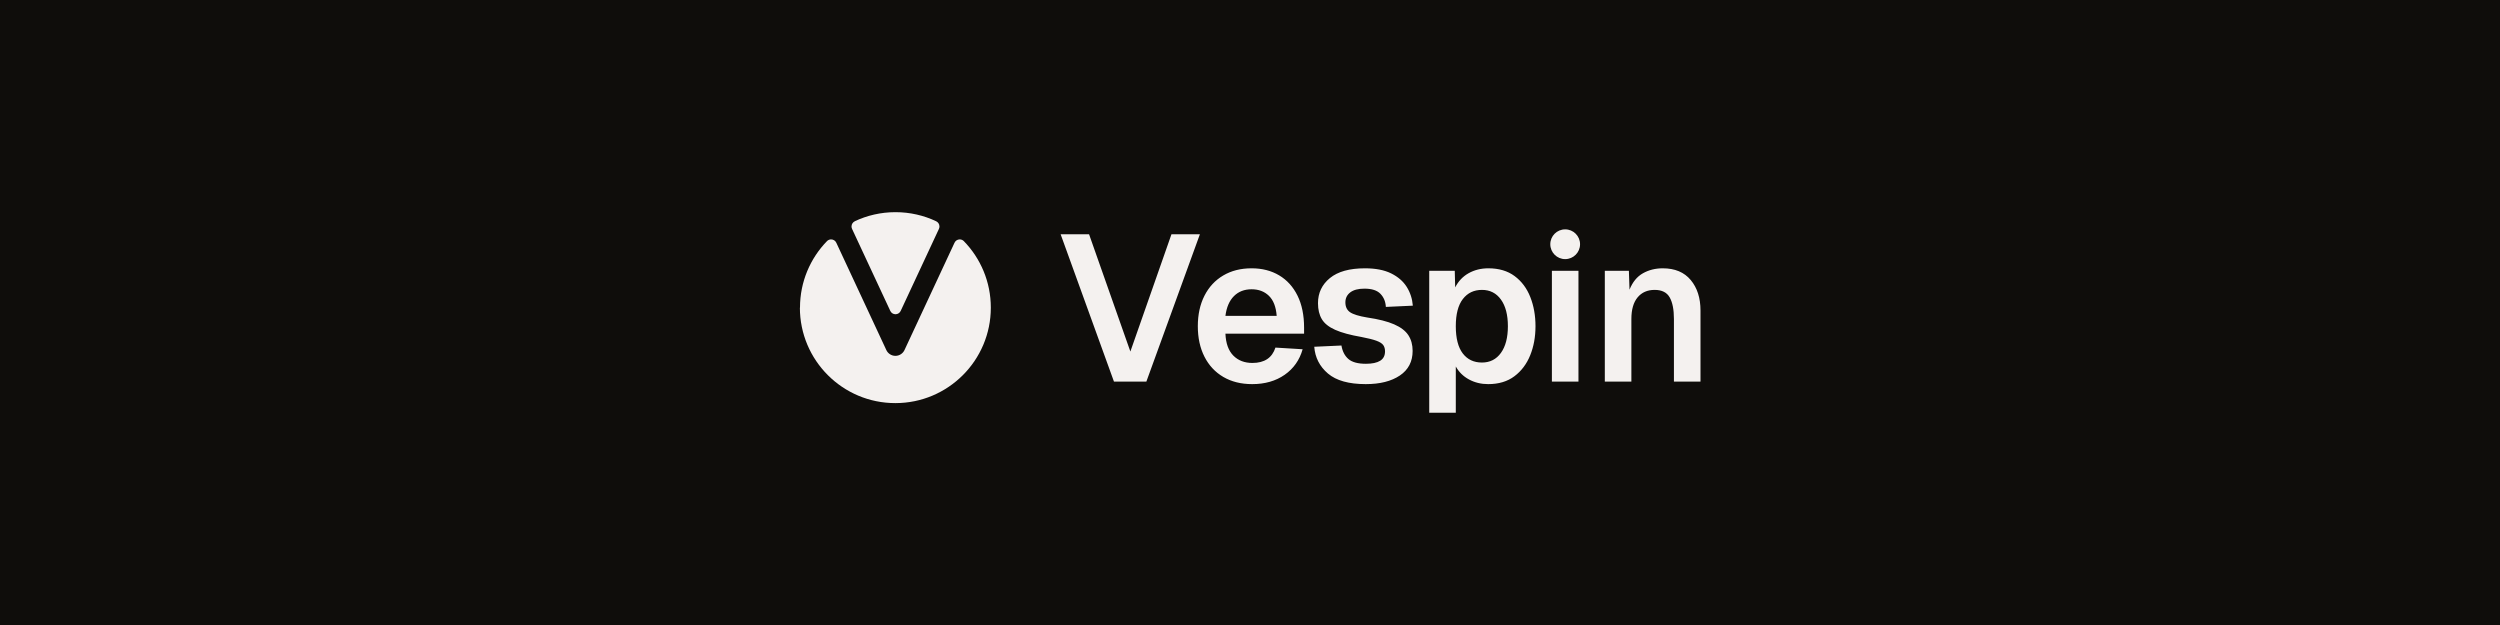
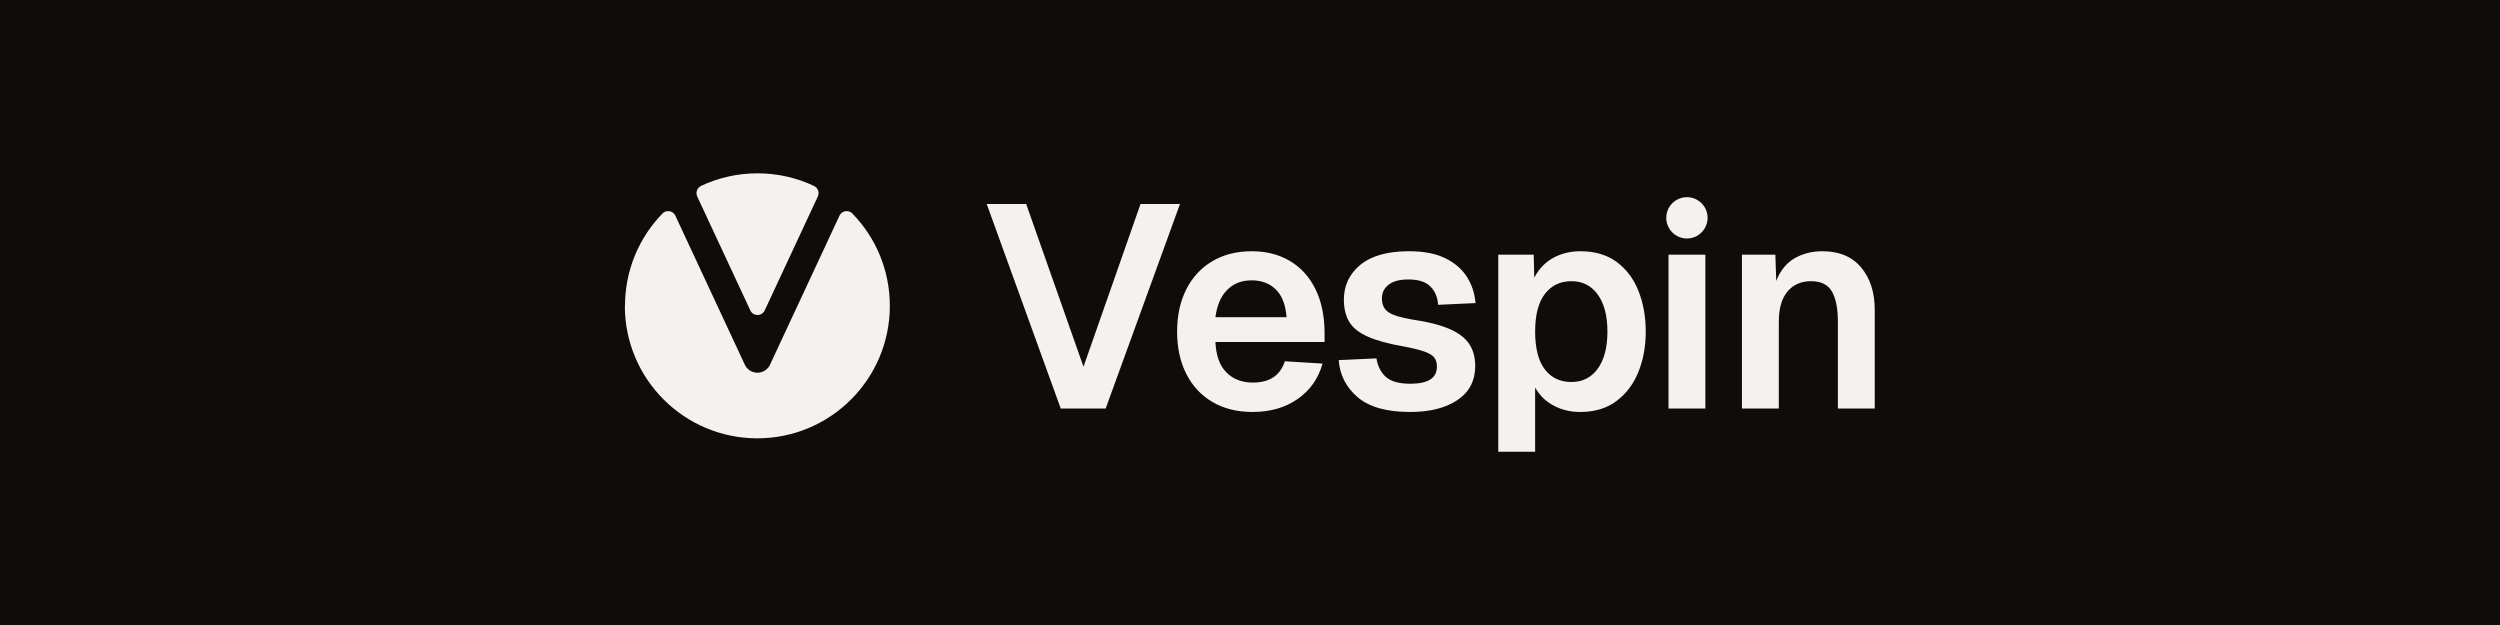
<svg xmlns="http://www.w3.org/2000/svg" viewBox="0 0 3168 792" fill="none">
  <rect width="3168" height="792" fill="#0f0d0b" />
-   <g transform="translate(1013.76 483.6) scale(2.63)">
+   <g transform="translate(792 517.66) scale(3.65)">
    <g transform="translate(0 -81.65) scale(0.92)">
      <path d="M0,50c0,-13.55 5.39,-25.84 14.14,-34.84c0.54,-0.56 1.30,-0.90 2.15,-0.90c1.22,0 2.28,0.73 2.74,1.79l26.14,56.07c0.81,1.84 2.65,3.13 4.80,3.13c2.14,0 3.99,-1.29 4.80,-3.13l26.14,-56.07c0.46,-1.05 1.51,-1.79 2.74,-1.79c0.84,0 1.60,0.34 2.15,0.90c8.75,9.00 14.14,21.29 14.14,34.84c0,27.61 -22.38,50 -50,50c-27.61,0 -50,-22.38 -50,-50zM28.66,4.76c6.46,-3.05 13.70,-4.76 21.33,-4.76c7.63,0 14.86,1.70 21.33,4.76l-0.00,0.01c1.01,0.48 1.72,1.51 1.72,2.71c0,0.47 -0.11,0.92 -0.30,1.32l-19.99,42.87c-0.46,1.05 -1.51,1.79 -2.74,1.79c-1.22,0 -2.28,-0.73 -2.74,-1.79l-19.99,-42.87c-0.19,-0.39 -0.30,-0.84 -0.30,-1.32c0,-1.19 0.70,-2.23 1.72,-2.71z" fill="#f4f1ef" />
    </g>
    <path transform="translate(123.68 0)" d="M43.2 0L27.6 0L1.9 -71L15.6 -71L35.5 -14.5L55.3 -71L69 -71L43.2 0M94.2 1.2L94.2 1.2Q86.2 1.2 80.3 -2.25Q74.4 -5.7 71.2 -12Q68 -18.3 68 -26.7L68 -26.7Q68 -35.1 71.2 -41.4Q74.4 -47.7 80.25 -51.15Q86.1 -54.6 93.9 -54.6L93.9 -54.6Q101.5 -54.6 107.2 -51.2Q112.9 -47.8 116.05 -41.4Q119.2 -35 119.2 -26L119.2 -26L119.2 -23.1L81.3 -23.1Q81.6 -16.1 85.1 -12.55Q88.6 -9 94.3 -9L94.3 -9Q103 -9 105.4 -16.4L105.4 -16.4L118.5 -15.6Q116.3 -7.8 109.85 -3.3Q103.4 1.2 94.2 1.2M81.3 -31.7L81.3 -31.7L106 -31.7Q105.5 -38.2 102.25 -41.35Q99 -44.5 93.9 -44.5L93.9 -44.5Q88.7 -44.5 85.4 -41.2Q82.1 -37.9 81.3 -31.7M148.9 1.2L148.9 1.2Q136.7 1.2 130.7 -3.9Q124.7 -9 124.1 -16.8L124.1 -16.8L137.2 -17.4Q137.9 -13.2 140.55 -10.9Q143.2 -8.6 149 -8.6L149 -8.6Q153.5 -8.6 155.85 -10.05Q158.2 -11.5 158.2 -14.6L158.2 -14.6Q158.2 -16.4 157.35 -17.6Q156.5 -18.8 154.05 -19.7Q151.6 -20.6 146.9 -21.5L146.9 -21.5Q138.8 -22.9 134.2 -24.95Q129.6 -27 127.75 -30.1Q125.9 -33.2 125.9 -37.8L125.9 -37.8Q125.9 -45.2 131.65 -49.9Q137.4 -54.6 148.5 -54.6L148.5 -54.6Q156.2 -54.6 161.15 -52.15Q166.1 -49.7 168.65 -45.65Q171.2 -41.6 171.6 -36.6L171.6 -36.6L158.6 -36Q158.4 -39.8 156 -42.3Q153.6 -44.8 148.3 -44.8L148.3 -44.8Q143.8 -44.8 141.45 -43Q139.1 -41.2 139.1 -38.2L139.1 -38.2Q139.1 -35 141.35 -33.45Q143.6 -31.9 149.6 -30.9L149.6 -30.9Q157.8 -29.7 162.6 -27.6Q167.4 -25.5 169.45 -22.35Q171.5 -19.2 171.5 -14.8L171.5 -14.8Q171.5 -7.1 165.35 -2.95Q159.2 1.2 148.9 1.2M192.3 15L179.5 15L179.5 -53.4L191.8 -53.4L192 -45.4Q194.3 -49.9 198.5 -52.25Q202.7 -54.6 208 -54.6L208 -54.6Q215.6 -54.6 220.65 -50.85Q225.7 -47.1 228.2 -40.75Q230.7 -34.4 230.7 -26.7L230.7 -26.7Q230.7 -19 228.15 -12.7Q225.6 -6.4 220.55 -2.6Q215.5 1.2 207.9 1.2L207.9 1.2Q202.8 1.2 198.65 -1.05Q194.5 -3.3 192.3 -7.3L192.3 -7.3L192.3 15M204.9 -9.2L204.9 -9.2Q210.7 -9.2 214.05 -13.85Q217.4 -18.5 217.4 -26.7L217.4 -26.7Q217.4 -34.9 214.05 -39.55Q210.7 -44.2 204.9 -44.2L204.9 -44.2Q199.1 -44.2 195.7 -39.8Q192.3 -35.4 192.3 -26.7L192.3 -26.7Q192.3 -18 195.65 -13.6Q199 -9.2 204.9 -9.2M237.83 -66.20a7.17 7.17 0 1 0 14.34 0a7.17 7.17 0 1 0 -14.34 0ZM251.4 0L238.6 0L238.6 -53.4L251.4 -53.4L251.4 0M276.9 0L264.1 0L264.1 -53.4L275.7 -53.4L276 -44.3Q278.2 -49.8 282.45 -52.2Q286.7 -54.6 292 -54.6L292 -54.6Q300.8 -54.6 305.5 -48.95Q310.2 -43.3 310.2 -34.3L310.2 -34.3L310.2 0L297.4 0L297.4 -30.2Q297.4 -37 295.35 -40.6Q293.3 -44.2 288.1 -44.2L288.1 -44.2Q282.9 -44.2 279.9 -40.6Q276.9 -37 276.9 -30.2L276.9 -30.2L276.9 0" fill="#f4f1ef" />
  </g>
</svg>
